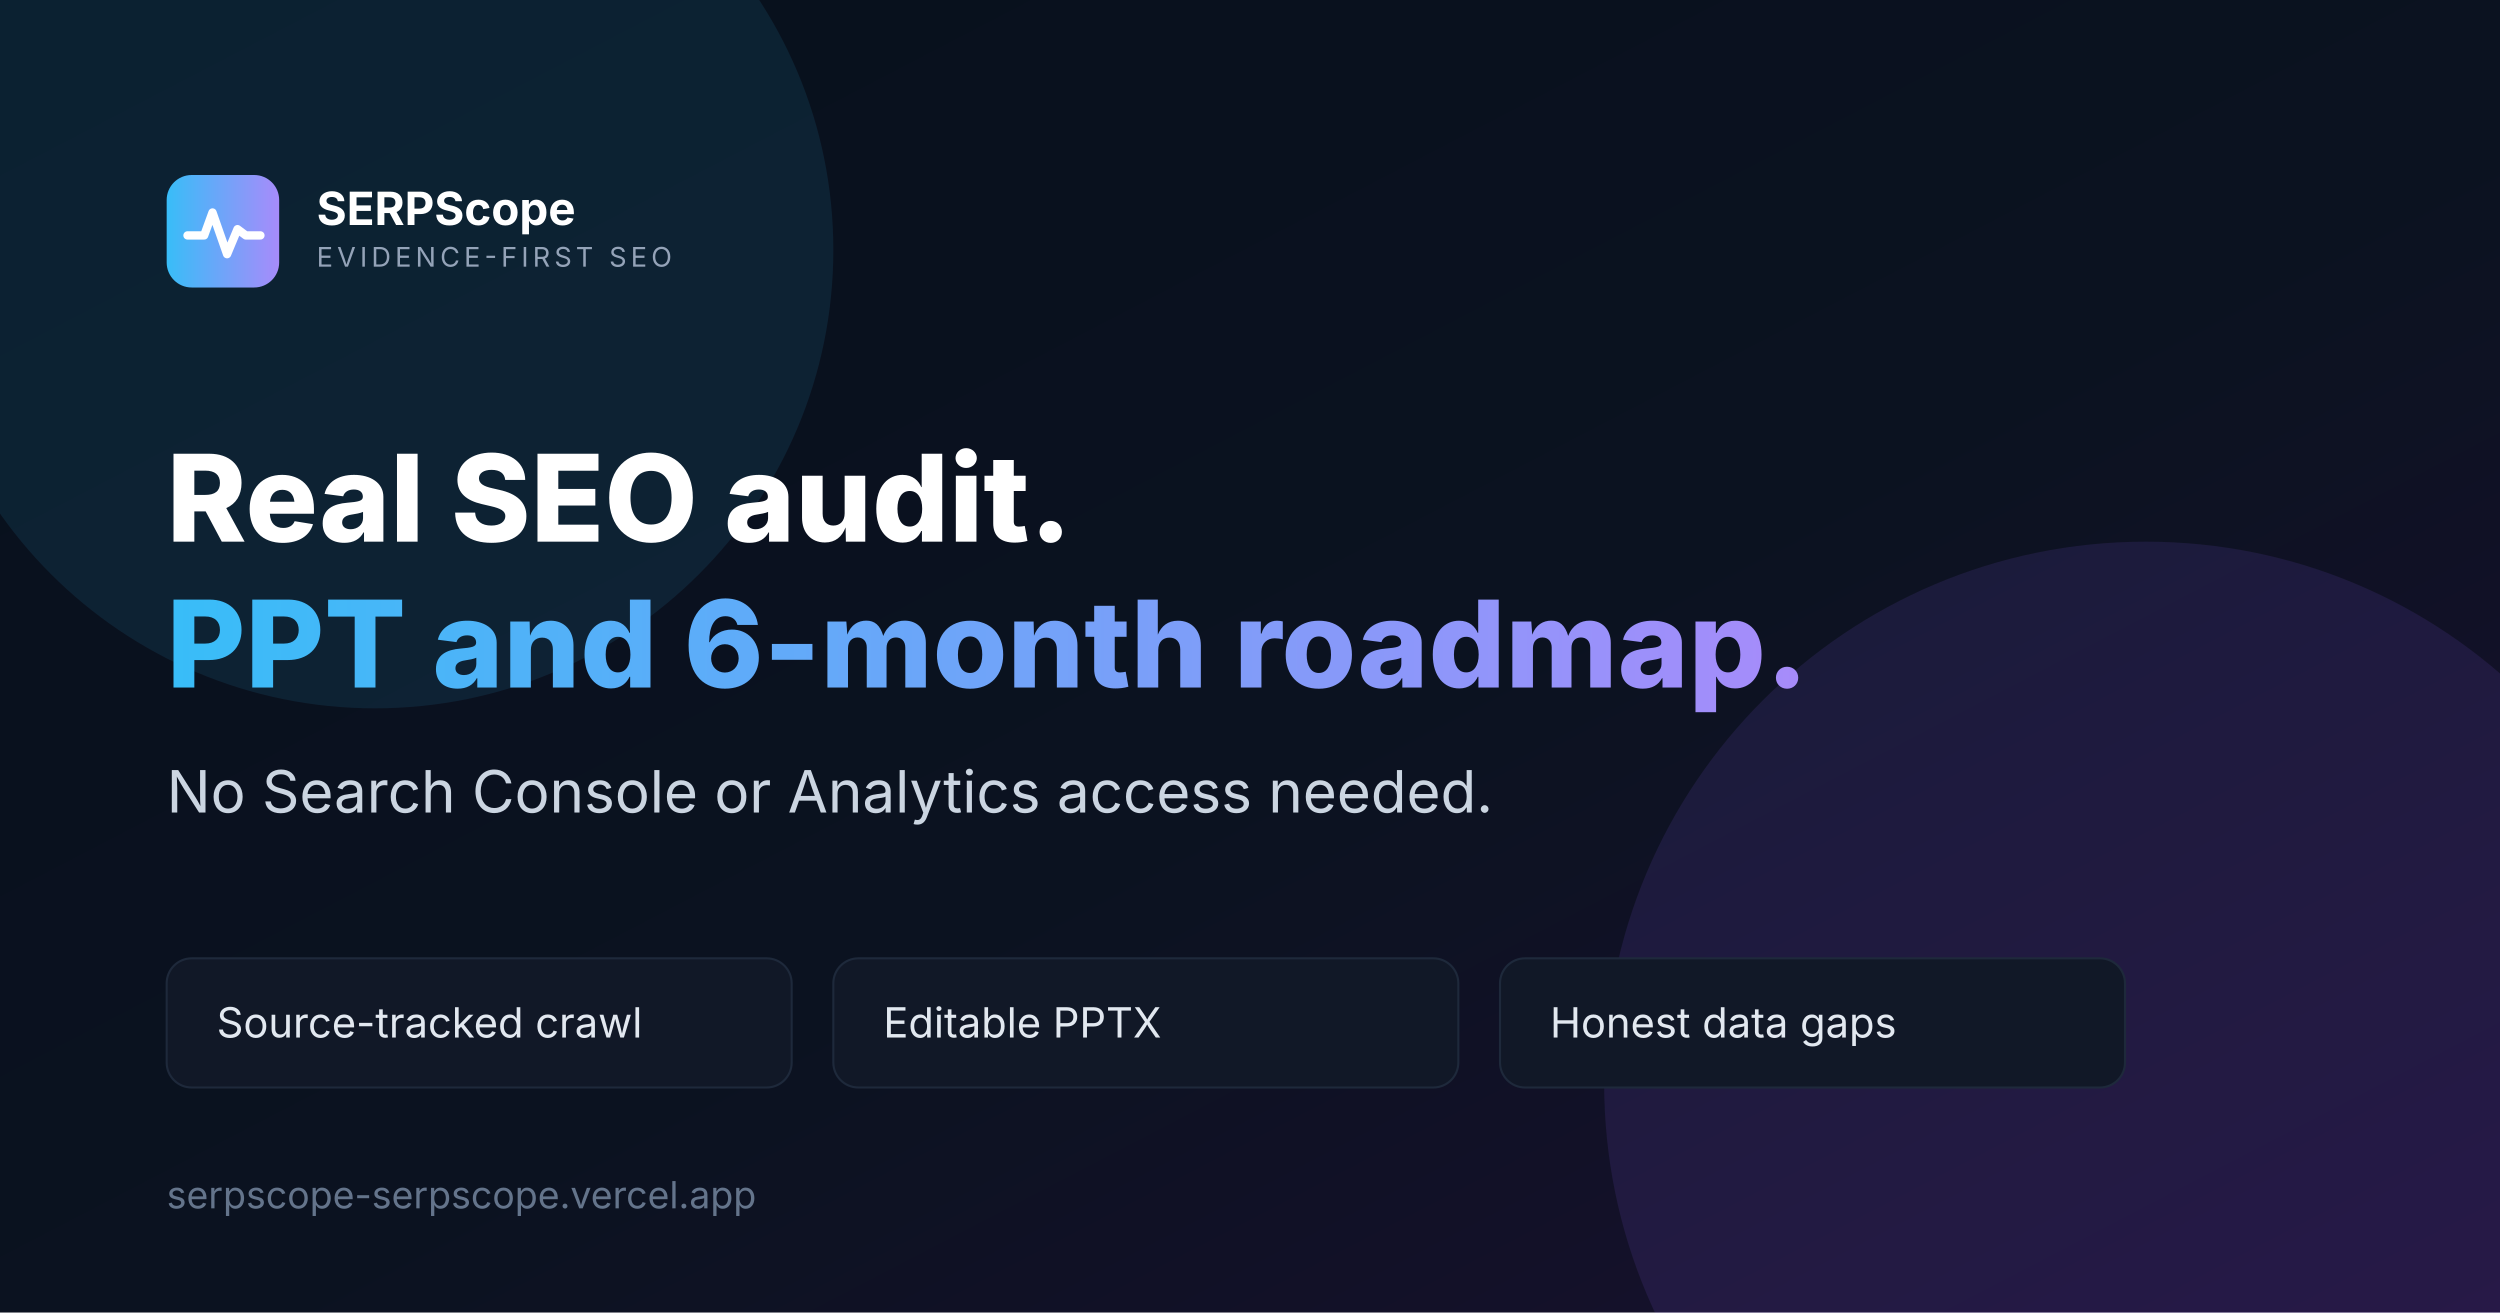
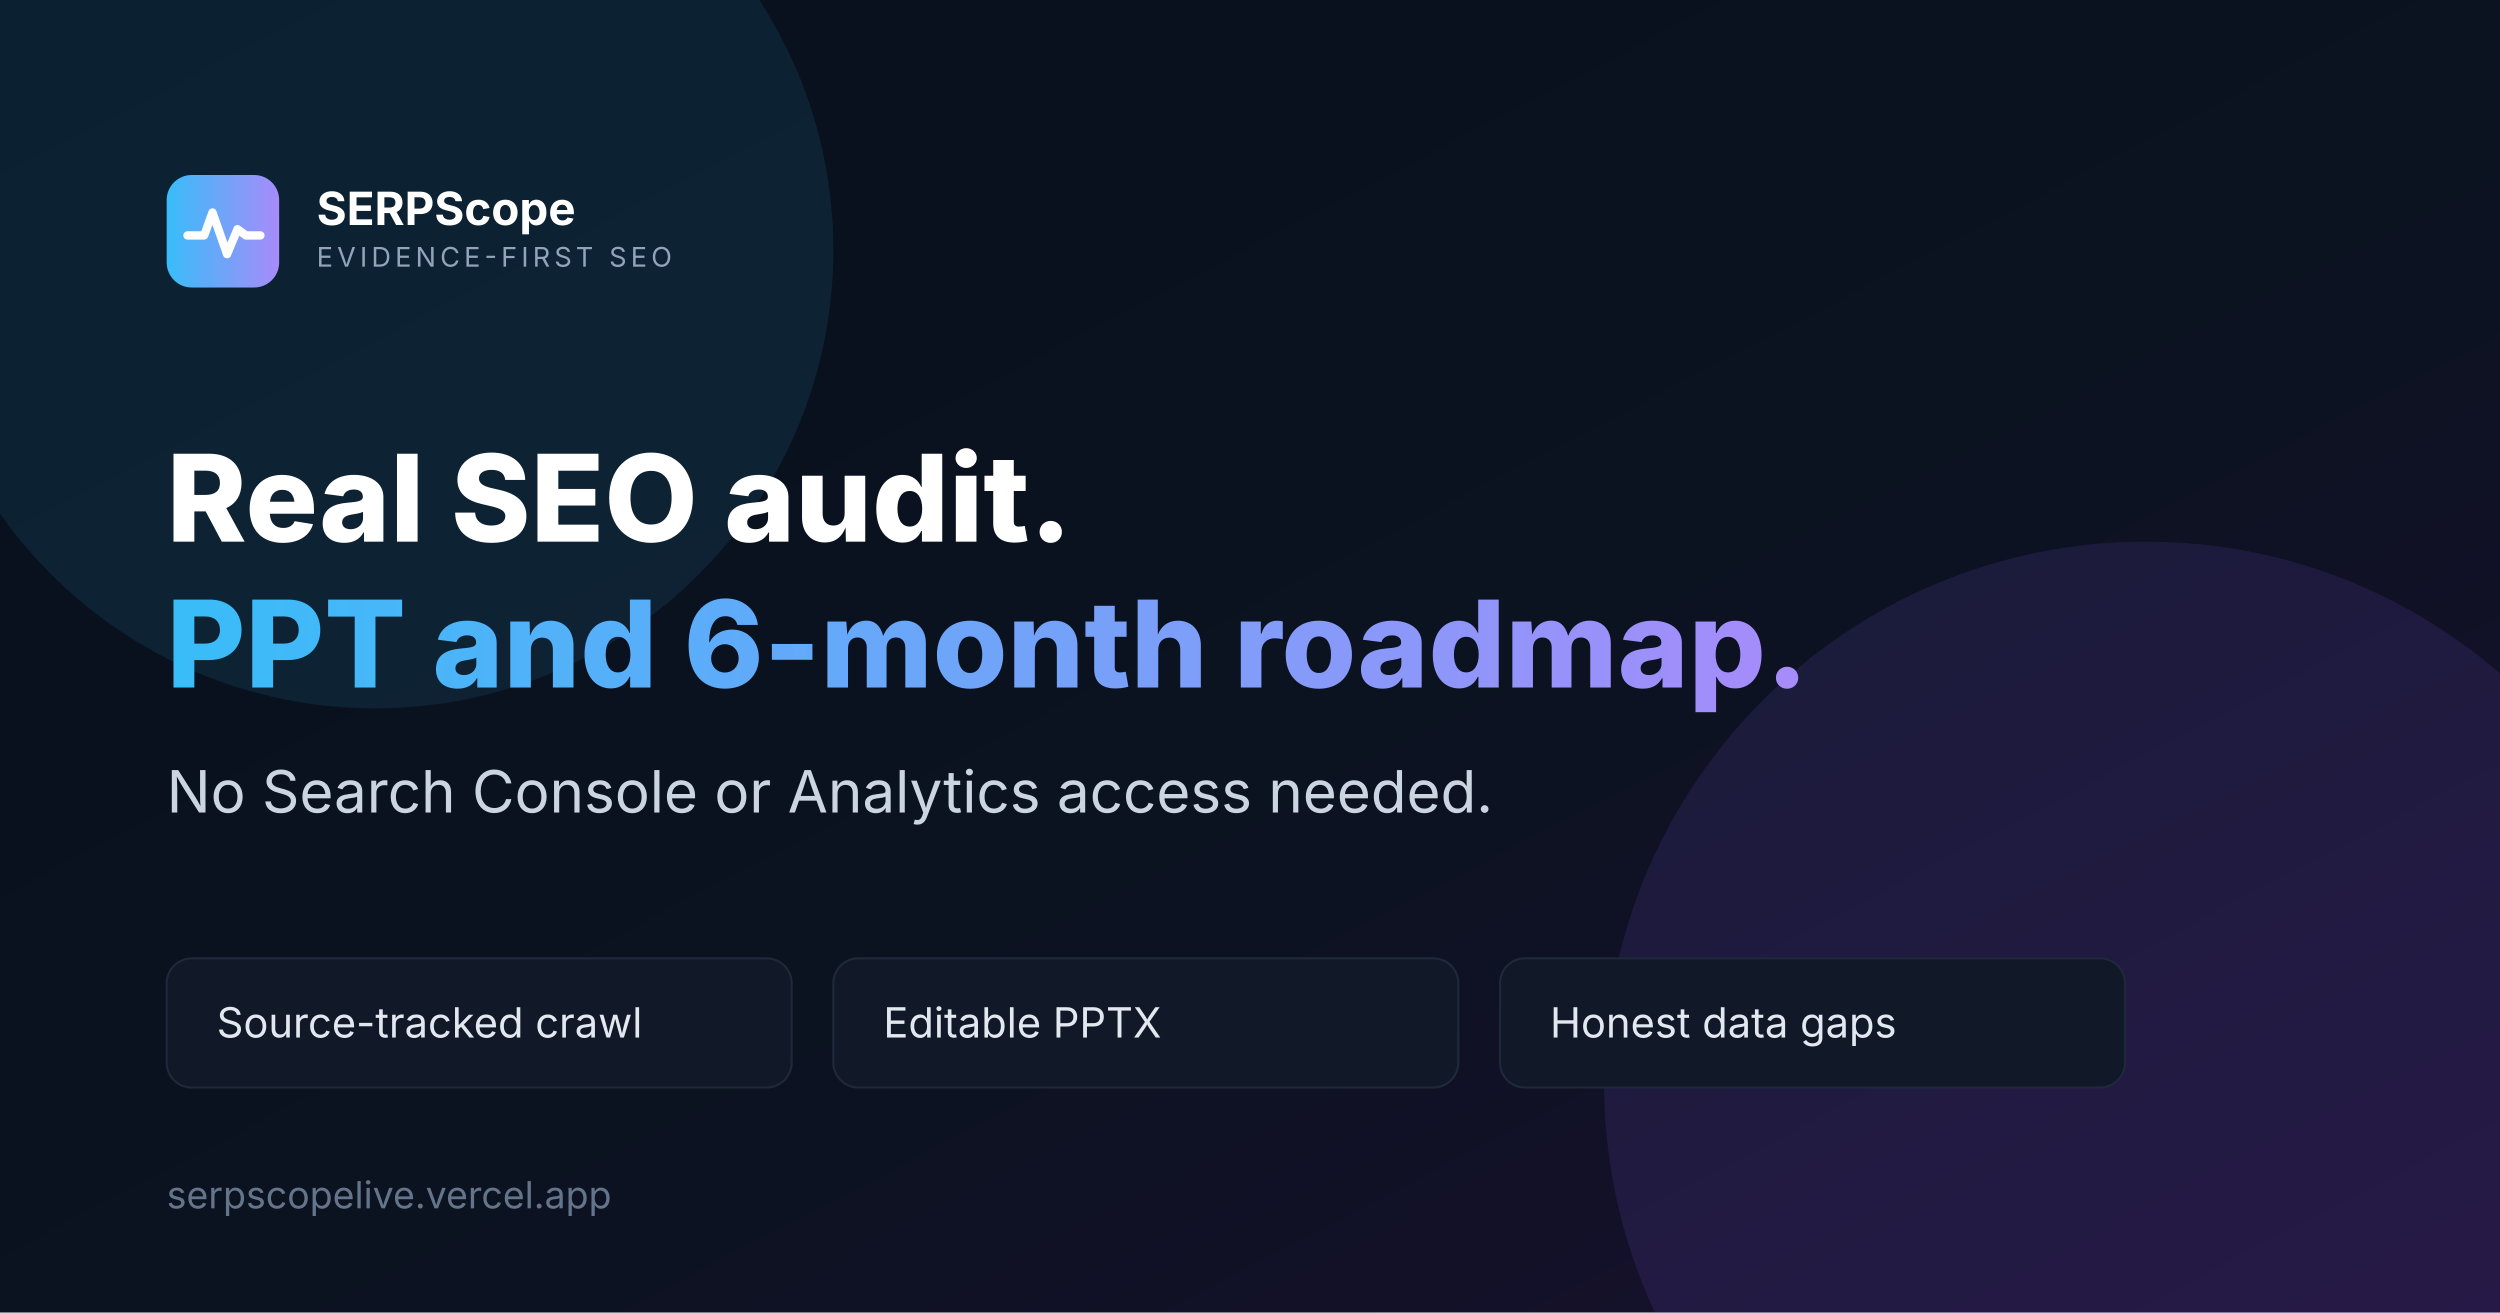
<svg xmlns="http://www.w3.org/2000/svg" width="1200" height="630" viewBox="0 0 1200 630" role="img" aria-label="SERPScope public SEO audit preview">
  <defs>
    <linearGradient id="bg" x1="0" y1="0" x2="1" y2="1">
      <stop offset="0" stop-color="#07101c" />
      <stop offset="0.55" stop-color="#0b1220" />
      <stop offset="1" stop-color="#1a1030" />
    </linearGradient>
    <linearGradient id="accent" x1="0" y1="0" x2="1" y2="0">
      <stop offset="0" stop-color="#38bdf8" />
      <stop offset="1" stop-color="#a78bfa" />
    </linearGradient>
  </defs>
  <rect width="1200" height="630" fill="url(#bg)" />
  <circle cx="180" cy="120" r="220" fill="#38bdf8" opacity="0.10" />
  <circle cx="1030" cy="520" r="260" fill="#8b5cf6" opacity="0.12" />
  <g transform="translate(80 84)">
    <rect width="54" height="54" rx="12" fill="url(#accent)" />
    <path d="M10 29h8l4-11 7 20 5-12 4 3h7" fill="none" stroke="#fff" stroke-width="4" stroke-linecap="round" stroke-linejoin="round" />
    <text x="72" y="24" fill="#fff" font-family="Inter, Arial, sans-serif" font-size="22" font-weight="700">SERPScope</text>
    <text x="72" y="44" fill="#94a3b8" font-family="Inter, Arial, sans-serif" font-size="13" letter-spacing="2">EVIDENCE-FIRST SEO</text>
  </g>
  <text x="80" y="260" fill="#ffffff" font-family="Inter, Arial, sans-serif" font-size="58" font-weight="800">Real SEO audit.</text>
  <text x="80" y="330" fill="url(#accent)" font-family="Inter, Arial, sans-serif" font-size="58" font-weight="800">PPT and 6-month roadmap.</text>
  <text x="80" y="390" fill="#cbd5e1" font-family="Inter, Arial, sans-serif" font-size="28">No Search Console or Analytics access needed.</text>
  <g transform="translate(80 460)">
    <rect width="300" height="62" rx="12" fill="#111827" stroke="#1e293b" />
    <text x="24" y="38" fill="#e2e8f0" font-family="Inter, Arial, sans-serif" font-size="20">Source-tracked crawl</text>
    <rect x="320" width="300" height="62" rx="12" fill="#111827" stroke="#1e293b" />
    <text x="344" y="38" fill="#e2e8f0" font-family="Inter, Arial, sans-serif" font-size="20">Editable PPTX</text>
    <rect x="640" width="300" height="62" rx="12" fill="#111827" stroke="#1e293b" />
    <text x="664" y="38" fill="#e2e8f0" font-family="Inter, Arial, sans-serif" font-size="20">Honest data gaps</text>
  </g>
-   <text x="80" y="580" fill="#64748b" font-family="Inter, Arial, sans-serif" font-size="18">serpscope-serpscope.vercel.app</text>
+   <text x="80" y="580" fill="#64748b" font-family="Inter, Arial, sans-serif" font-size="18">serpscopelive.vercel.app</text>
</svg>
